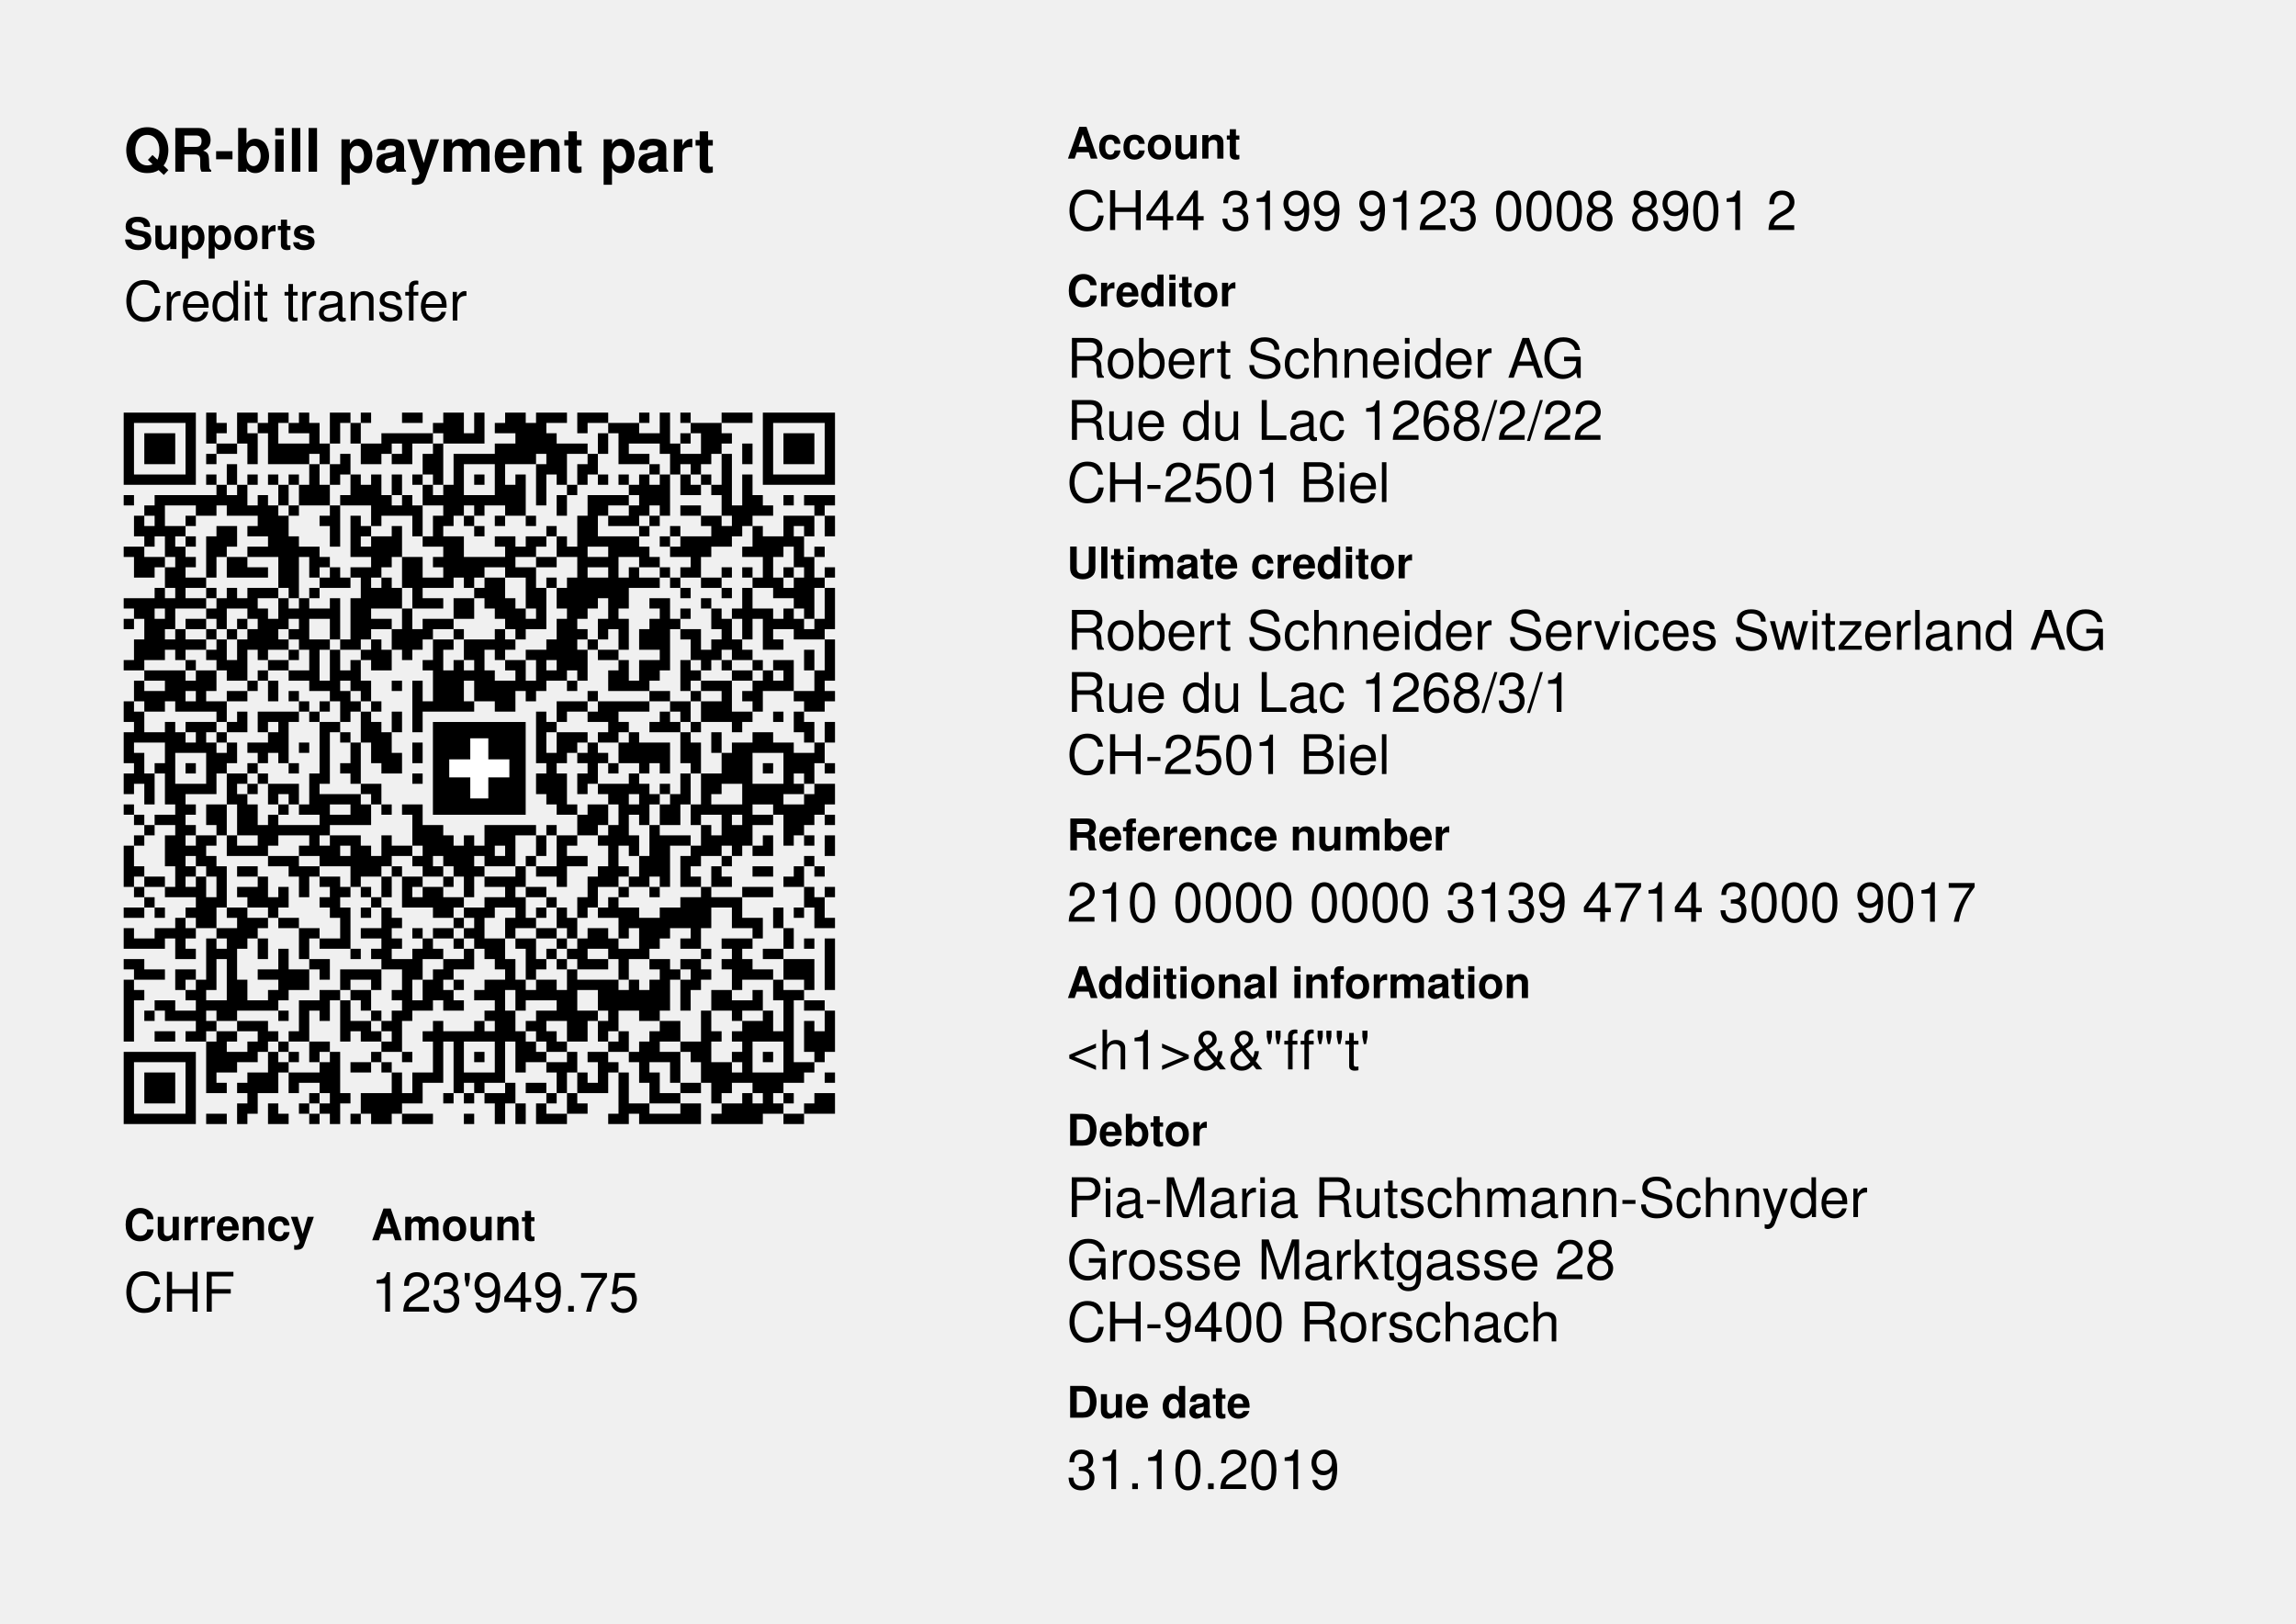
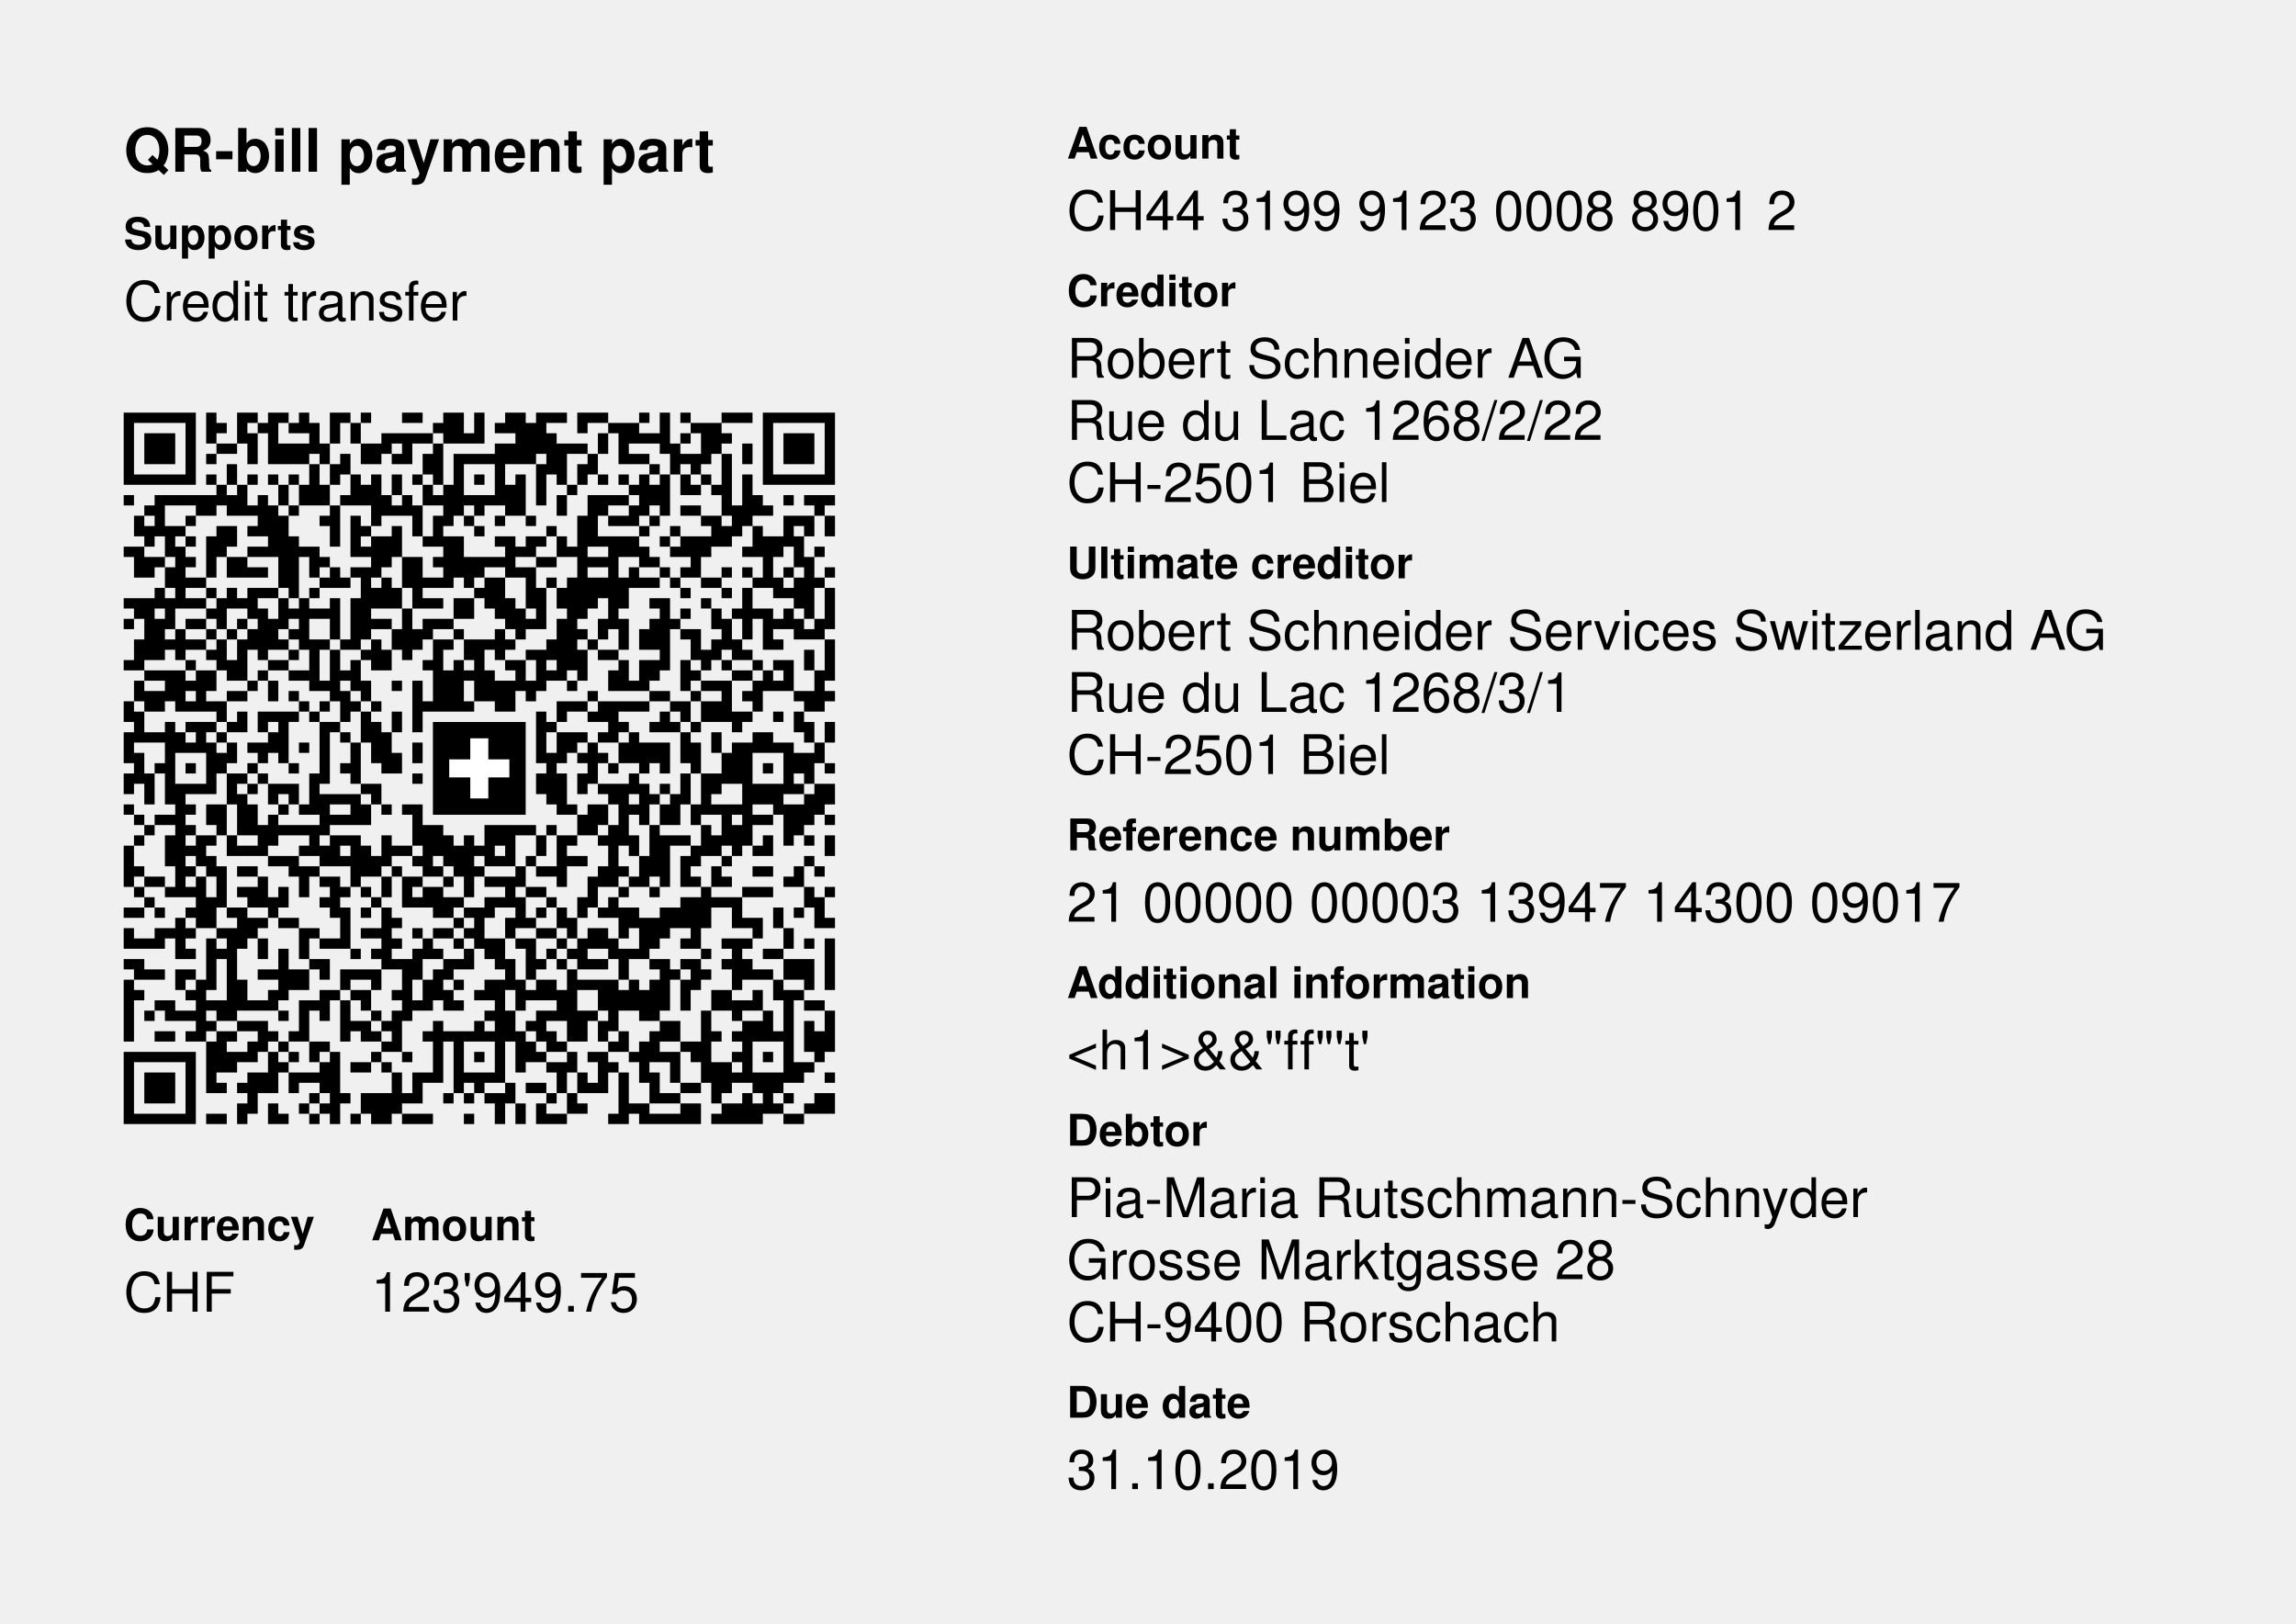
<svg xmlns="http://www.w3.org/2000/svg" width="148.5mm" height="105mm" version="1.1" viewBox="0 0 420.945 297.638">
  <g font-family="Helvetica,Arial" transform="translate(0 297.638)">
    <g transform="translate(22.677 -0)">
      <text x="0" y="-266.161" font-size="11" font-weight="bold">QR-bill payment part</text>
      <text x="0" y="-251.979" font-size="8" font-weight="bold">Supports</text>
      <text x="0" y="-238.89" font-size="10">Credit transfer</text>
      <text x="0" y="-70.285" font-size="8" font-weight="bold">Currency</text>
      <text x="0" y="-57.197" font-size="10">CHF</text>
    </g>
    <g transform="translate(68.031 -0)">
      <text x="0" y="-70.285" font-size="8" font-weight="bold">Amount</text>
      <text x="0" y="-57.197" font-size="10">123'949.75</text>
    </g>
    <g transform="translate(22.677 -91.591) scale(1.89)">
      <path d="M0,-69h7v1h-7zm8,0h1v3h-1zm3,0h1v3h-1zm1,0h1v1h-1zm2,0h1v5h-1zm1,0h1v1h-1z m2,0h1v2h-1zm3,0h1v3h-1zm1,0h1v1h-1zm2,0h1v1h-1zm4,0h2v1h-2zm4,0h2v3h-2z m3,0h1v3h-1zm3,0h2v2h-2zm3,0h1v4h-1zm1,0h2v1h-2zm3,0h3v1h-3zm6,0h1v1h-1z m2,0h1v4h-1zm2,0h1v1h-1zm4,0h3v1h-3zm4,0h7v1h-7zm-62,1h1v6h-1zm6,0h1v6h-1z m3,0h1v1h-1zm4,0h1v1h-1zm3,0h1v1h-1zm2,0h1v3h-1zm4,0h1v2h-1zm8,0h1v1h-1z m6,0h1v1h-1zm3,0h1v4h-1zm5,0h1v1h-1zm3,0h3v1h-3zm8,0h3v1h-3zm7,0h1v6h-1z m6,0h1v6h-1zm-66,1h3v3h-3zm10,0h1v3h-1zm13,0h5v1h-5zm8,0h1v1h-1zm5,0h1v3h-1z m3,0h1v4h-1zm5,0h1v2h-1zm2,0h4v1h-4zm6,0h1v1h-1zm2,0h2v2h-2zm2,0h1v1h-1z m6,0h3v3h-3zm-55,1h2v1h-2zm6,0h3v2h-3zm4,0h1v2h-1zm4,0h2v2h-2zm2,0h1v1h-1z m2,0h1v2h-1zm3,0h1v4h-1zm6,0h1v6h-1zm1,0h1v2h-1zm5,0h1v4h-1zm1,0h2v1h-2z m5,0h1v2h-1zm5,0h1v3h-1zm7,0h1v2h-1zm-52,1h1v1h-1zm13,0h1v2h-1zm5,0h1v1h-1z m3,0h1v2h-1zm3,0h1v6h-1zm1,0h3v1h-3zm12,0h1v2h-1zm4,0h2v1h-2zm5,0h3v1h-3z m4,0h1v6h-1zm-48,1h1v2h-1zm8,0h1v4h-1zm2,0h1v2h-1zm20,0h1v4h-1zm4,0h1v2h-1z m7,0h1v1h-1zm4,0h1v1h-1zm-54,1h5v1h-5zm7,0h1v1h-1zm4,0h1v1h-1zm2,0h1v1h-1z m2,0h1v1h-1zm6,0h1v3h-1zm2,0h1v5h-1zm2,0h1v2h-1zm2,0h1v1h-1zm6,0h1v1h-1z m4,0h1v4h-1zm8,0h1v1h-1zm2,0h1v1h-1zm2,0h1v4h-1zm2,0h1v4h-1zm2,0h1v2h-1z m2,0h1v1h-1zm4,0h1v5h-1zm3,0h5v1h-5zm-54,1h1v2h-1zm2,0h1v3h-1zm4,0h1v2h-1z m2,0h1v2h-1zm2,0h1v2h-1zm4,0h1v2h-1zm6,0h1v2h-1zm2,0h1v4h-1zm6,0h1v3h-1z m6,0h1v1h-1zm6,0h1v1h-1zm2,0h1v2h-1zm4,0h1v1h-1zm2,0h1v1h-1zm-57,1h1v1h-1z m3,0h6v1h-6zm7,0h1v2h-1zm3,0h1v4h-1zm8,0h1v1h-1zm4,0h1v2h-1zm2,0h1v2h-1z m3,0h1v1h-1zm3,0h3v1h-3zm9,0h1v2h-1zm3,0h1v5h-1zm1,0h3v1h-3zm15,0h1v2h-1z m3,0h1v1h-1zm2,0h3v1h-3zm-64,1h2v1h-2zm5,0h2v1h-2zm5,0h1v1h-1zm2,0h1v5h-1z m2,0h1v1h-1zm4,0h1v4h-1zm6,0h1v1h-1zm2,0h1v3h-1zm6,0h1v1h-1zm12,0h1v1h-1z m3,0h1v2h-1zm5,0h2v1h-2zm5,0h1v3h-1zm3,0h1v1h-1zm5,0h1v1h-1zm-66,1h1v2h-1z m2,0h1v2h-1zm3,0h1v1h-1zm9,0h1v7h-1zm4,0h1v1h-1zm3,0h1v4h-1zm8,0h1v3h-1z m3,0h1v1h-1zm3,0h1v1h-1zm3,0h1v1h-1zm5,0h1v10h-1zm3,0h2v1h-2zm4,0h1v1h-1z m5,0h2v1h-2zm8,0h3v1h-3zm4,0h1v2h-1zm-66,1h1v2h-1zm2,0h1v3h-1zm1,0h1v1h-1z m4,0h2v2h-2zm3,0h1v1h-1zm11,0h1v1h-1zm3,0h1v3h-1zm8,0h1v1h-1zm7,0h1v1h-1z m9,0h1v1h-1zm3,0h1v1h-1zm4,0h2v2h-2zm4,0h1v3h-1zm3,0h1v2h-1zm2,0h1v1h-1z m-60,1h1v1h-1zm2,0h1v4h-1zm8,0h1v6h-1zm8,0h2v3h-2zm5,0h1v1h-1zm2,0h2v4h-2z m5,0h2v1h-2zm3,0h2v1h-2zm3,0h1v2h-1zm4,0h4v1h-4zm6,0h1v1h-1zm2,0h3v2h-3z m8,0h1v5h-1zm1,0h1v2h-1zm2,0h1v3h-1zm-65,1h2v1h-2zm5,0h1v6h-1zm4,0h1v1h-1z m3,0h2v1h-2zm5,0h2v1h-2zm6,0h1v1h-1zm14,0h3v1h-3zm6,0h1v1h-1zm4,0h1v8h-1z m1,0h3v1h-3zm5,0h1v1h-1zm7,0h1v1h-1zm7,0h1v1h-1zm-66,1h2v2h-2zm2,0h1v1h-1z m3,0h1v1h-1zm4,0h2v2h-2zm8,0h2v1h-2zm9,0h2v3h-2zm3,0h1v1h-1zm3,0h5v1h-5z m7,0h2v1h-2zm5,0h2v1h-2zm5,0h2v1h-2zm5,0h1v2h-1zm11,0h1v6h-1zm-62,1h1v2h-1z m8,0h2v1h-2zm6,0h1v1h-1zm2,0h1v2h-1zm2,0h3v1h-3zm11,0h2v1h-2zm4,0h3v1h-3z m12,0h1v2h-1zm3,0h1v1h-1zm2,0h1v1h-1zm4,0h1v1h-1zm2,0h1v1h-1zm4,0h1v1h-1z m4,0h1v1h-1zm-62,1h2v1h-2zm13,0h1v1h-1zm2,0h1v1h-1zm2,-0h1v6h-1zm2,0h1v3h-1z m4,0h3v1h-3zm4,0h1v1h-1zm2,0h2v3h-2zm4,0h1v3h-1zm2,0h1v1h-1zm2,0h1v9h-1z m2,0h2v2h-2zm3,0h1v3h-1zm2,0h2v1h-2zm3,0h1v1h-1zm3,0h2v1h-2zm5,0h1v1h-1z m2,0h1v2h-1zm2,0h1v3h-1zm2,0h1v1h-1zm-64,1h1v2h-1zm5,0h1v1h-1zm2,0h1v2h-1z m2,0h3v1h-3zm6,0h1v1h-1zm6,0h1v2h-1zm2,0h1v2h-1zm2,0h1v2h-1zm6,0h1v1h-1z m6,0h1v4h-1zm2,0h1v2h-1zm12,0h1v1h-1zm4,0h1v1h-1zm2,-0h1v5h-1zm4,0h1v1h-1z m4,0h1v4h-1zm-68,1h3v1h-3zm4,0h1v3h-1zm2,0h2v1h-2zm3,0h1v3h-1zm2,0h2v1h-2z m4,0h1v3h-1zm2,-0h1v5h-1zm3,0h1v4h-1zm2,0h1v5h-1zm7,0h2v1h-2zm3,0h2v2h-2z m5,0h1v3h-1zm8,0h1v1h-1zm6,0h2v1h-2zm5,0h1v1h-1zm-55,1h2v1h-2zm7,0h1v1h-1z m4,0h2v1h-2zm4,0h1v1h-1zm2,0h2v1h-2zm9,0h1v5h-1zm9,0h1v1h-1zm2,-0h1v3h-1z m14,0h1v6h-1zm2,0h1v1h-1zm3,0h1v2h-1zm2,0h1v1h-1zm2,0h2v1h-2zm3,0h1v2h-1z m-64,1h1v1h-1zm2,0h2v4h-2zm4,0h2v1h-2zm5,0h1v1h-1zm2,-0h2v3h-2zm11,0h2v1h-2z m5,0h3v1h-3zm10,0h1v1h-1zm3,0h1v6h-1zm4,-0h1v2h-1zm2,0h1v3h-1zm3,0h1v3h-1z m2,0h1v1h-1zm5,-0h1v3h-1zm4,0h1v3h-1zm1,0h1v1h-1zm2,-0h1v2h-1zm2,0h1v2h-1z m-62,1h1v3h-1zm3,-0h1v1h-1zm2,0h1v1h-1zm2,0h1v2h-1zm4,0h1v1h-1zm10,0h1v2h-1z m2,0h2v1h-2zm4,0h1v1h-1zm4,0h1v3h-1zm8,-0h1v1h-1zm6,0h1v2h-1zm4,0h2v1h-2z m12,0h1v1h-1zm-65,1h1v3h-1zm3,-0h1v1h-1zm2,0h2v1h-2zm3,0h1v3h-1zm2,0h1v4h-1z m4,-0h1v1h-1zm3,0h1v5h-1zm1,-0h1v1h-1zm2,0h1v1h-1zm3,0h1v3h-1zm4,-0h1v1h-1z m2,0h1v7h-1zm1,0h1v1h-1zm2,0h2v2h-2zm2,-0h1v1h-1zm2,0h1v1h-1zm4,0h1v2h-1z m4,-0h1v1h-1zm10,0h1v2h-1zm2,0h1v2h-1zm2,0h1v2h-1zm4,-0h1v1h-1zm5,0h1v4h-1z m-60,1h1v1h-1zm5,0h1v1h-1zm3,0h1v1h-1zm4,0h1v5h-1zm3,0h1v1h-1zm2,0h1v2h-1z m14,0h2v1h-2zm5,0h1v3h-1zm2,0h2v1h-2zm10,0h1v2h-1zm4,0h1v1h-1zm6,0h1v2h-1z m-66,1h1v1h-1zm6,0h1v1h-1zm4,0h1v2h-1zm4,0h2v1h-2zm8,0h1v3h-1zm7,0h1v1h-1z m3,-0h1v5h-1zm2,0h1v4h-1zm3,0h2v1h-2zm3,0h1v3h-1zm8,0h1v3h-1zm2,0h2v2h-2z m4,0h1v3h-1zm4,0h1v1h-1zm3,0h1v1h-1zm2,0h2v1h-2zm-61,1h4v1h-4zm5,0h2v2h-2z m6,0h1v1h-1zm3,0h2v1h-2zm5,0h1v1h-1zm10,-0h1v4h-1zm2,0h1v1h-1zm2,0h1v3h-1z m3,0h1v2h-1zm3,0h1v1h-1zm6,0h1v2h-1zm8,0h1v1h-1zm4,0h2v1h-2zm3,0h1v2h-1z m2,0h1v2h-1zm3,-0h1v4h-1zm-66,1h1v2h-1zm3,0h2v2h-2zm2,0h1v1h-1zm6,0h1v1h-1z m2,0h1v2h-1zm5,0h1v1h-1zm4,0h1v2h-1zm3,0h1v1h-1zm2,-0h1v5h-1zm8,0h2v3h-2z m3,0h1v2h-1zm4,0h1v1h-1zm6,0h2v1h-2zm7,0h3v1h-3zm5,-0h1v3h-1zm2,0h1v1h-1z m-61,1h2v2h-2zm5,0h1v2h-1zm3,0h2v1h-2zm6,0h1v1h-1zm5,-0h1v3h-1zm24,0h1v1h-1z m6,0h2v1h-2zm4,0h1v1h-1zm3,-0h1v3h-1zm2,0h1v1h-1zm5,0h2v1h-2zm3,0h1v1h-1z m-68,1h1v2h-1zm5,0h2v1h-2zm3,0h2v1h-2zm9,0h1v1h-1zm2,0h1v1h-1zm3,0h1v1h-1z m2,0h1v1h-1zm5,0h1v1h-1zm4,0h1v1h-1zm9,0h3v1h-3zm4,0h5v1h-5zm7,0h2v1h-2z m3,0h2v2h-2zm10,0h1v1h-1zm-65,1h1v3h-1zm8,0h1v1h-1zm2,0h1v2h-1zm2,0h4v1h-4z m5,0h1v1h-1zm5,0h1v3h-1zm3,0h1v2h-1zm14,0h1v5h-1zm2,0h1v1h-1zm3,0h3v1h-3z m7,0h1v2h-1zm2,0h1v1h-1zm5,0h2v1h-2zm4,0h1v1h-1zm2,0h1v2h-1zm-61,1h1v8h-1z m2,0h3v1h-3zm4,0h1v1h-1zm3,0h1v1h-1zm2,0h1v4h-1zm4,0h1v6h-1zm1,0h1v1h-1z m4,0h1v4h-1zm17,0h1v1h-1zm6,0h2v1h-2zm4,0h1v1h-1zm2,0h1v1h-1zm2,0h1v1h-1z m4,0h1v1h-1zm7,0h1v2h-1zm2,0h1v2h-1zm-68,1h1v3h-1zm2,0h2v1h-2zm3,0h1v2h-1z m2,0h1v2h-1zm2,0h1v1h-1zm5,0h1v2h-1zm7,0h1v1h-1zm4,0h1v4h-1zm17,0h2v2h-2z m2,0h1v1h-1zm2,0h2v1h-2zm3,0h1v3h-1zm5,0h1v3h-1zm3,0h1v2h-1zm4,0h2v2h-2z m-55,1h1v1h-1zm2,0h1v5h-1zm2,0h1v2h-1zm2,0h2v1h-2zm5,0h1v1h-1zm5,0h1v4h-1z m6,0h1v2h-1zm17,0h1v4h-1zm3,0h1v2h-1zm2,0h3v2h-3zm5,0h1v3h-1zm4,0h2v4h-2z m4,0h2v1h-2zm4,0h1v2h-1zm-66,1h1v3h-1zm8,0h1v2h-1zm4,0h1v1h-1zm13,0h1v2h-1z m15,0h1v5h-1zm1,0h1v1h-1zm2,0h1v1h-1zm2,0h1v1h-1zm12,0h1v3h-1zm6,0h3v2h-3z m-61,1h1v1h-1zm3,0h1v1h-1zm6,0h1v1h-1zm4,0h1v1h-1zm5,0h1v1h-1zm26,0h1v1h-1z m3,0h1v1h-1zm2,0h1v1h-1zm10,0h1v1h-1zm6,0h1v1h-1zm-68,1h1v2h-1zm2,0h1v3h-1z m8,0h1v3h-1zm1,0h1v1h-1zm2,0h1v1h-1zm5,0h1v4h-1zm10,0h1v1h-1zm12,0h1v2h-1z m2,0h1v4h-1zm2,0h1v2h-1zm5,0h1v2h-1zm5,0h1v3h-1zm2,0h2v2h-2zm8,0h1v2h-1z m2,0h1v1h-1zm-61,1h1v11h-1zm1,0h2v1h-2zm6,0h1v1h-1zm2,0h3v1h-3zm9,0h2v1h-2z m23,0h3v1h-3zm4,0h1v4h-1zm2,0h1v1h-1zm8,0h4v2h-4zm5,0h1v1h-1zm2,0h2v2h-2z m-56,1h1v4h-1zm3,0h1v1h-1zm2,0h1v1h-1zm3,0h4v1h-4zm5,0h1v1h-1zm23,0h2v1h-2z m4,0h1v1h-1zm2,0h1v3h-1zm3,0h1v2h-1zm10,0h1v3h-1zm-66,1h1v1h-1zm6,0h1v1h-1z m2,0h2v2h-2zm4,0h1v3h-1zm3,0h1v1h-1zm2,0h1v1h-1zm2,0h1v3h-1zm3,0h2v2h-2z m3,0h1v1h-1zm2,0h2v1h-2zm16,0h1v1h-1zm2,0h2v2h-2zm3,0h1v4h-1zm1,0h1v1h-1z m3,0h1v2h-1zm3,0h1v2h-1zm2,0h4v1h-4zm6,0h3v1h-3zm4,0h1v1h-1zm-66,1h1v1h-1z m2,0h2v1h-2zm11,0h1v3h-1zm6,0h2v1h-2zm8,0h1v3h-1zm16,0h1v2h-1zm14,0h1v3h-1z m2,0h3v1h-3zm4,0h2v2h-2zm4,0h1v1h-1zm-66,1h1v1h-1zm4,0h1v1h-1zm3,0h1v1h-1z m4,0h1v3h-1zm2,0h4v1h-4zm14,0h2v3h-2zm6,0h3v2h-3zm3,0h2v1h-2zm3,0h1v1h-1z m4,0h1v1h-1zm2,0h1v6h-1zm4,0h1v5h-1zm5,0h1v3h-1zm3,0h2v2h-2zm-58,1h1v1h-1z m3,0h1v3h-1zm3,0h1v3h-1zm1,0h1v1h-1zm2,0h1v2h-1zm8,0h1v2h-1zm2,0h3v1h-3z m5,0h1v3h-1zm6,0h1v3h-1zm2,0h1v6h-1zm7,0h1v2h-1zm2,-0h1v5h-1zm1,0h1v1h-1z m3,0h1v1h-1zm3,0h1v2h-1zm3,-0h1v5h-1zm1,0h2v1h-2zm4,0h1v2h-1zm5,0h1v2h-1z m2,0h1v1h-1zm2,0h1v1h-1zm2,0h1v2h-1zm-68,1h1v4h-1zm6,0h1v1h-1zm5,0h2v1h-2z m6,0h1v1h-1zm2,0h2v2h-2zm3,0h2v3h-2zm4,0h2v1h-2zm6,0h1v3h-1zm2,0h2v1h-2z m3,0h1v2h-1zm18,0h1v2h-1zm4,0h1v1h-1zm2,0h1v1h-1zm-53,1h1v2h-1zm6,0h3v1h-3z m7,0h1v1h-1zm3,0h1v2h-1zm4,0h2v1h-2zm7,0h2v1h-2zm4,0h1v1h-1zm4,0h2v1h-2z m7,-0h1v3h-1zm4,0h1v3h-1zm4,0h1v1h-1zm8,0h1v1h-1zm-65,1h1v1h-1zm5,0h1v1h-1z m3,0h1v4h-1zm2,0h2v1h-2zm5,0h3v1h-3zm10,0h1v1h-1zm3,0h2v1h-2zm5,0h1v1h-1z m4,-0h1v2h-1zm2,0h2v1h-2zm6,-0h1v2h-1zm2,0h1v1h-1zm9,-0h1v2h-1zm4,0h2v1h-2z m4,-0h1v2h-1zm2,0h1v1h-1zm-65,1h2v1h-2zm5,0h1v5h-1zm6,0h1v3h-1zm4,0h1v2h-1z m2,-0h2v1h-2zm3,0h1v1h-1zm3,0h1v2h-1zm2,0h1v3h-1zm1,-0h1v1h-1zm3,0h1v1h-1z m4,0h3v1h-3zm10,0h1v3h-1zm4,-0h1v1h-1zm6,0h1v1h-1zm3,0h1v1h-1zm6,0h1v1h-1z m-63,1h1v1h-1zm3,0h1v1h-1zm2,0h1v1h-1zm5,0h2v1h-2zm4,0h1v2h-1zm5,-0h1v3h-1z m1,0h1v1h-1zm2,0h1v1h-1zm6,0h2v2h-2zm8,0h1v2h-1zm2,0h2v1h-2zm9,0h1v1h-1z m3,0h1v1h-1zm5,-0h1v4h-1zm4,0h3v1h-3zm6,0h1v2h-1zm2,0h1v1h-1zm-66,1h1v1h-1z m6,-0h1v3h-1zm4,0h1v1h-1zm2,-0h1v2h-1zm5,0h1v1h-1zm5,0h1v1h-1zm4,0h1v1h-1z m3,0h2v1h-2zm4,0h2v1h-2zm3,-0h1v3h-1zm3,0h1v1h-1zm3,-0h1v2h-1zm3,0h1v2h-1z m7,0h2v3h-2zm3,0h3v1h-3zm10,-0h1v3h-1zm-67,1h2v1h-2zm3,0h1v1h-1zm3,0h1v1h-1z m4,0h2v1h-2zm11,0h1v4h-1zm2,0h1v1h-1zm2,0h1v6h-1zm5,-0h2v1h-2zm3,0h3v1h-3z m7,0h1v1h-1zm2,0h1v2h-1zm4,0h1v1h-1zm2,0h2v2h-2zm4,0h2v2h-2zm7,0h1v2h-1z m4,0h1v2h-1zm2,0h1v1h-1zm-60,1h1v4h-1zm6,0h2v2h-2zm2,0h1v1h-1zm2,0h2v1h-2z m11,0h1v1h-1zm6,0h1v1h-1zm2,0h1v3h-1zm3,0h1v2h-1zm2,0h1v1h-1zm4,0h1v2h-1z m7,0h2v3h-2zm10,0h2v1h-2zm8,0h1v1h-1zm-68,1h1v2h-1zm3,0h2v1h-2zm3,0h1v1h-1z m3,0h2v1h-2zm8,0h1v3h-1zm1,0h1v1h-1zm5,0h2v1h-2zm5,0h1v1h-1zm2,0h2v1h-2z m3,0h1v1h-1zm7,0h2v1h-2zm5,0h2v2h-2zm3,0h1v1h-1zm4,0h1v1h-1zm3,0h1v2h-1z m6,0h1v1h-1zm3,0h1v2h-1zm-63,1h3v1h-3zm7,0h1v5h-1zm2,0h1v8h-1zm1,0h1v1h-1z m2,0h1v2h-1zm6,0h2v1h-2zm7,0h1v1h-1zm3,0h1v2h-1zm3,0h1v1h-1zm3,0h2v2h-2z m3,0h2v1h-2zm4,0h1v1h-1zm2,0h1v3h-1zm3,0h1v2h-1zm7,0h1v1h-1zm4,0h3v1h-3z m8,0h1v1h-1zm2,0h1v5h-1zm-62,1h1v1h-1zm3,0h1v1h-1zm6,0h1v5h-1zm7,0h1v1h-1z m2,0h1v1h-1zm4,0h1v3h-1zm2,0h1v1h-1zm3,0h1v2h-1zm6,0h1v3h-1zm2,0h1v1h-1z m2,0h1v1h-1zm5,0h3v1h-3zm8,0h1v1h-1zm3,0h1v4h-1zm3,0h2v1h-2zm-62,1h2v1h-2z m18,0h2v1h-2zm8,0h2v1h-2zm5,0h2v1h-2zm5,0h2v1h-2zm4,0h1v1h-1zm2,0h1v1h-1z m3,0h2v1h-2zm3,0h1v2h-1zm3,0h2v1h-2zm3,0h2v1h-2zm4,0h1v1h-1zm2,0h1v2h-1z m4,0h3v2h-3zm-63,1h3v1h-3zm4,0h2v1h-2zm8,0h2v1h-2zm3,0h2v2h-2zm3,0h1v1h-1z m2,0h4v1h-4zm6,0h1v5h-1zm3,0h1v3h-1zm1,0h1v1h-1zm6,0h1v2h-1zm6,0h1v7h-1z m9,0h1v4h-1zm1,0h1v1h-1zm2,0h2v1h-2zm6,0h2v1h-2zm-61,1h1v6h-1zm5,0h1v1h-1z m2,0h1v6h-1zm4,0h1v3h-1zm10,0h1v1h-1zm3,0h1v1h-1zm5,0h1v3h-1zm3,0h1v1h-1z m3,0h2v2h-2zm3,0h1v3h-1zm2,0h2v2h-2zm4,0h4v1h-4zm5,0h1v3h-1zm2,0h1v4h-1z m3,0h1v3h-1zm1,0h1v1h-1zm8,0h1v2h-1zm3,0h1v1h-1zm-65,1h1v1h-1zm5,0h1v1h-1z m8,0h1v2h-1zm5,0h1v3h-1zm1,0h1v1h-1zm2,0h2v1h-2zm4,0h1v1h-1zm5,0h1v2h-1z m3,0h1v1h-1zm5,0h1v1h-1zm3,0h1v3h-1zm4,0h3v2h-3zm4,0h1v3h-1zm7,0h2v2h-2z m4,0h1v2h-1zm3,0h1v9h-1zm1,0h1v1h-1zm-62,1h2v1h-2zm5,0h2v1h-2zm4,0h2v1h-2z m5,0h1v4h-1zm1,0h1v1h-1zm3,0h1v4h-1zm2,0h1v1h-1zm5,0h1v1h-1zm4,0h1v1h-1z m4,0h1v8h-1zm23,0h2v1h-2zm7,0h2v1h-2zm-64,1h1v1h-1zm2,0h3v1h-3zm5,0h1v1h-1z m6,0h1v1h-1zm9,0h1v1h-1zm2,0h1v4h-1zm9,-0h1v1h-1zm2,0h1v3h-1zm3,0h1v3h-1z m1,-0h1v1h-1zm3,0h1v3h-1zm1,-0h1v1h-1zm2,0h1v2h-1zm9,0h1v7h-1zm3,-0h1v1h-1z m3,0h1v3h-1zm6,0h1v4h-1zm-60,1h1v1h-1zm3,0h3v1h-3zm11,0h2v1h-2zm3,0h1v1h-1z m5,0h1v6h-1zm4,-0h1v2h-1zm5,0h1v1h-1zm7,0h1v2h-1zm6,0h2v2h-2zm8,0h1v6h-1z m1,-0h1v2h-1zm5,0h1v3h-1zm-63,1h2v1h-2zm3,0h1v1h-1zm3,0h1v4h-1zm1,0h1v1h-1z m3,0h2v1h-2zm3,0h1v1h-1zm7,0h2v1h-2zm6,0h1v1h-1zm2,0h3v1h-3zm4,0h1v1h-1z m3,0h1v4h-1zm3,0h1v2h-1zm7,0h1v2h-1zm3,0h1v3h-1zm6,-0h1v1h-1zm2,0h1v1h-1z m4,0h1v1h-1zm4,0h1v3h-1zm-59,1h1v5h-1zm4,0h2v1h-2zm3,0h1v1h-1zm3,0h2v1h-2z m7,0h1v1h-1zm7,0h1v5h-1zm7,0h1v2h-1zm3,0h1v1h-1zm5,0h1v1h-1zm3,0h1v4h-1z m4,0h2v1h-2zm-54,1h7v1h-7zm10,0h3v1h-3zm4,0h1v4h-1zm2,0h1v1h-1zm2,0h1v1h-1z m2,0h1v7h-1zm4,0h1v1h-1zm3,0h1v1h-1zm7,0h1v1h-1zm6,0h1v1h-1zm3,0h1v2h-1z m2,0h2v1h-2zm4,0h1v1h-1zm3,0h2v1h-2zm3,0h1v1h-1zm4,0h1v1h-1zm3,0h1v1h-1z m-62,1h1v6h-1zm6,0h1v6h-1zm4,-0h1v1h-1zm5,0h1v1h-1zm4,0h1v3h-1zm3,-0h2v1h-2z m3,0h1v1h-1zm16,0h2v1h-2zm5,0h1v3h-1zm1,-0h1v1h-1zm6,0h1v2h-1zm4,0h2v3h-2z m8,-0h2v1h-2zm-63,1h3v3h-3zm10,0h2v2h-2zm4,-0h3v1h-3zm10,0h1v4h-1zm2,0h1v3h-1z m1,-0h1v1h-1zm4,0h3v1h-3zm9,0h1v2h-1zm2,0h1v2h-1zm4,-0h1v5h-1zm3,0h1v3h-1z m8,-0h1v1h-1zm2,0h3v2h-3zm4,-0h1v1h-1zm3,0h1v1h-1zm-59,1h1v1h-1zm2,0h1v1h-1z m5,0h1v1h-1zm18,0h1v1h-1zm3,0h1v2h-1zm2,0h2v1h-2zm6,0h1v1h-1zm9,0h2v1h-2z m-42,1h1v2h-1zm6,0h1v1h-1zm3,0h1v1h-1zm2,0h3v2h-3zm4,0h1v1h-1zm4,0h1v1h-1z m2,0h1v1h-1zm2,0h2v1h-2zm6,0h1v1h-1zm2,0h1v2h-1zm9,0h2v1h-2zm5,0h1v1h-1z m3,0h1v3h-1zm2,0h1v2h-1zm2,0h1v1h-1zm3,0h2v2h-2zm-56,1h1v2h-1zm3,0h1v2h-1z m3,0h1v1h-1zm2,0h1v1h-1zm17,0h1v2h-1zm2,0h1v2h-1zm2,0h1v2h-1zm4,0h1v1h-1z m5,0h2v1h-2zm5,0h2v2h-2zm4,0h2v2h-2zm3,0h1v2h-1zm2,0h1v1h-1zm3,0h1v1h-1z m-65,1h5v1h-5zm7,0h2v1h-2zm7,0h1v1h-1zm3,0h1v1h-1zm4,0h1v1h-1zm2,0h2v1h-2z m3,0h3v1h-3zm6,0h1v1h-1zm8,0h2v1h-2zm6,0h1v1h-1zm3,0h4v1h-4zm7,0h1v1h-1z m7,0h2v1h-2z" fill="#000000" />
    </g>
    <g transform="translate(22.677 -91.591)">
      <path d="M56.693,-73.701h17.008v17.008h-17.008z" fill="#000000" />
      <path d="M63.543,-70.709h3.307v11.024h-3.307zm-3.858,3.858h11.024v3.307h-11.024z" fill="#ffffff" />
    </g>
    <g transform="translate(22.677 -0)">
</g>
    <g transform="translate(195.591 -0)">
      <text x="0" y="-268.561" font-size="8" font-weight="bold">Account</text>
      <text x="0" y="-255.472" font-size="10">CH44 3199 9123 0008 8901 2</text>
      <text x="0" y="-241.49" font-size="8" font-weight="bold">Creditor</text>
      <text x="0" y="-228.402" font-size="10">Robert Schneider AG</text>
      <text x="0" y="-217.006" font-size="10">Rue du Lac 1268/2/22</text>
      <text x="0" y="-205.611" font-size="10">CH-2501 Biel</text>
      <text x="0" y="-191.629" font-size="8" font-weight="bold">Ultimate creditor</text>
      <text x="0" y="-178.54" font-size="10">Robert Schneider Services Switzerland AG</text>
      <text x="0" y="-167.145" font-size="10">Rue du Lac 1268/3/1</text>
      <text x="0" y="-155.75" font-size="10">CH-2501 Biel</text>
      <text x="0" y="-141.768" font-size="8" font-weight="bold">Reference number</text>
-       <text x="0" y="-128.679" font-size="10">210 0000 0000 3139 4714 3000 9017</text>
+       <text x="0" y="-128.679" font-size="10">21 00000 00003 13947 14300 09017</text>
      <text x="0" y="-114.697" font-size="8" font-weight="bold">Additional information</text>
      <text x="0" y="-101.609" font-size="10">&lt;h1&gt;&amp;&amp;"ff"'t'</text>
      <text x="0" y="-87.627" font-size="8" font-weight="bold">Debtor</text>
      <text x="0" y="-74.538" font-size="10">Pia-Maria Rutschmann-Schnyder</text>
      <text x="0" y="-63.143" font-size="10">Grosse Marktgasse 28</text>
      <text x="0" y="-51.748" font-size="10">CH-9400 Rorschach</text>
      <text x="0" y="-37.766" font-size="8" font-weight="bold">Due date</text>
      <text x="0" y="-24.677" font-size="10">31.10.2019</text>
    </g>
  </g>
</svg>
